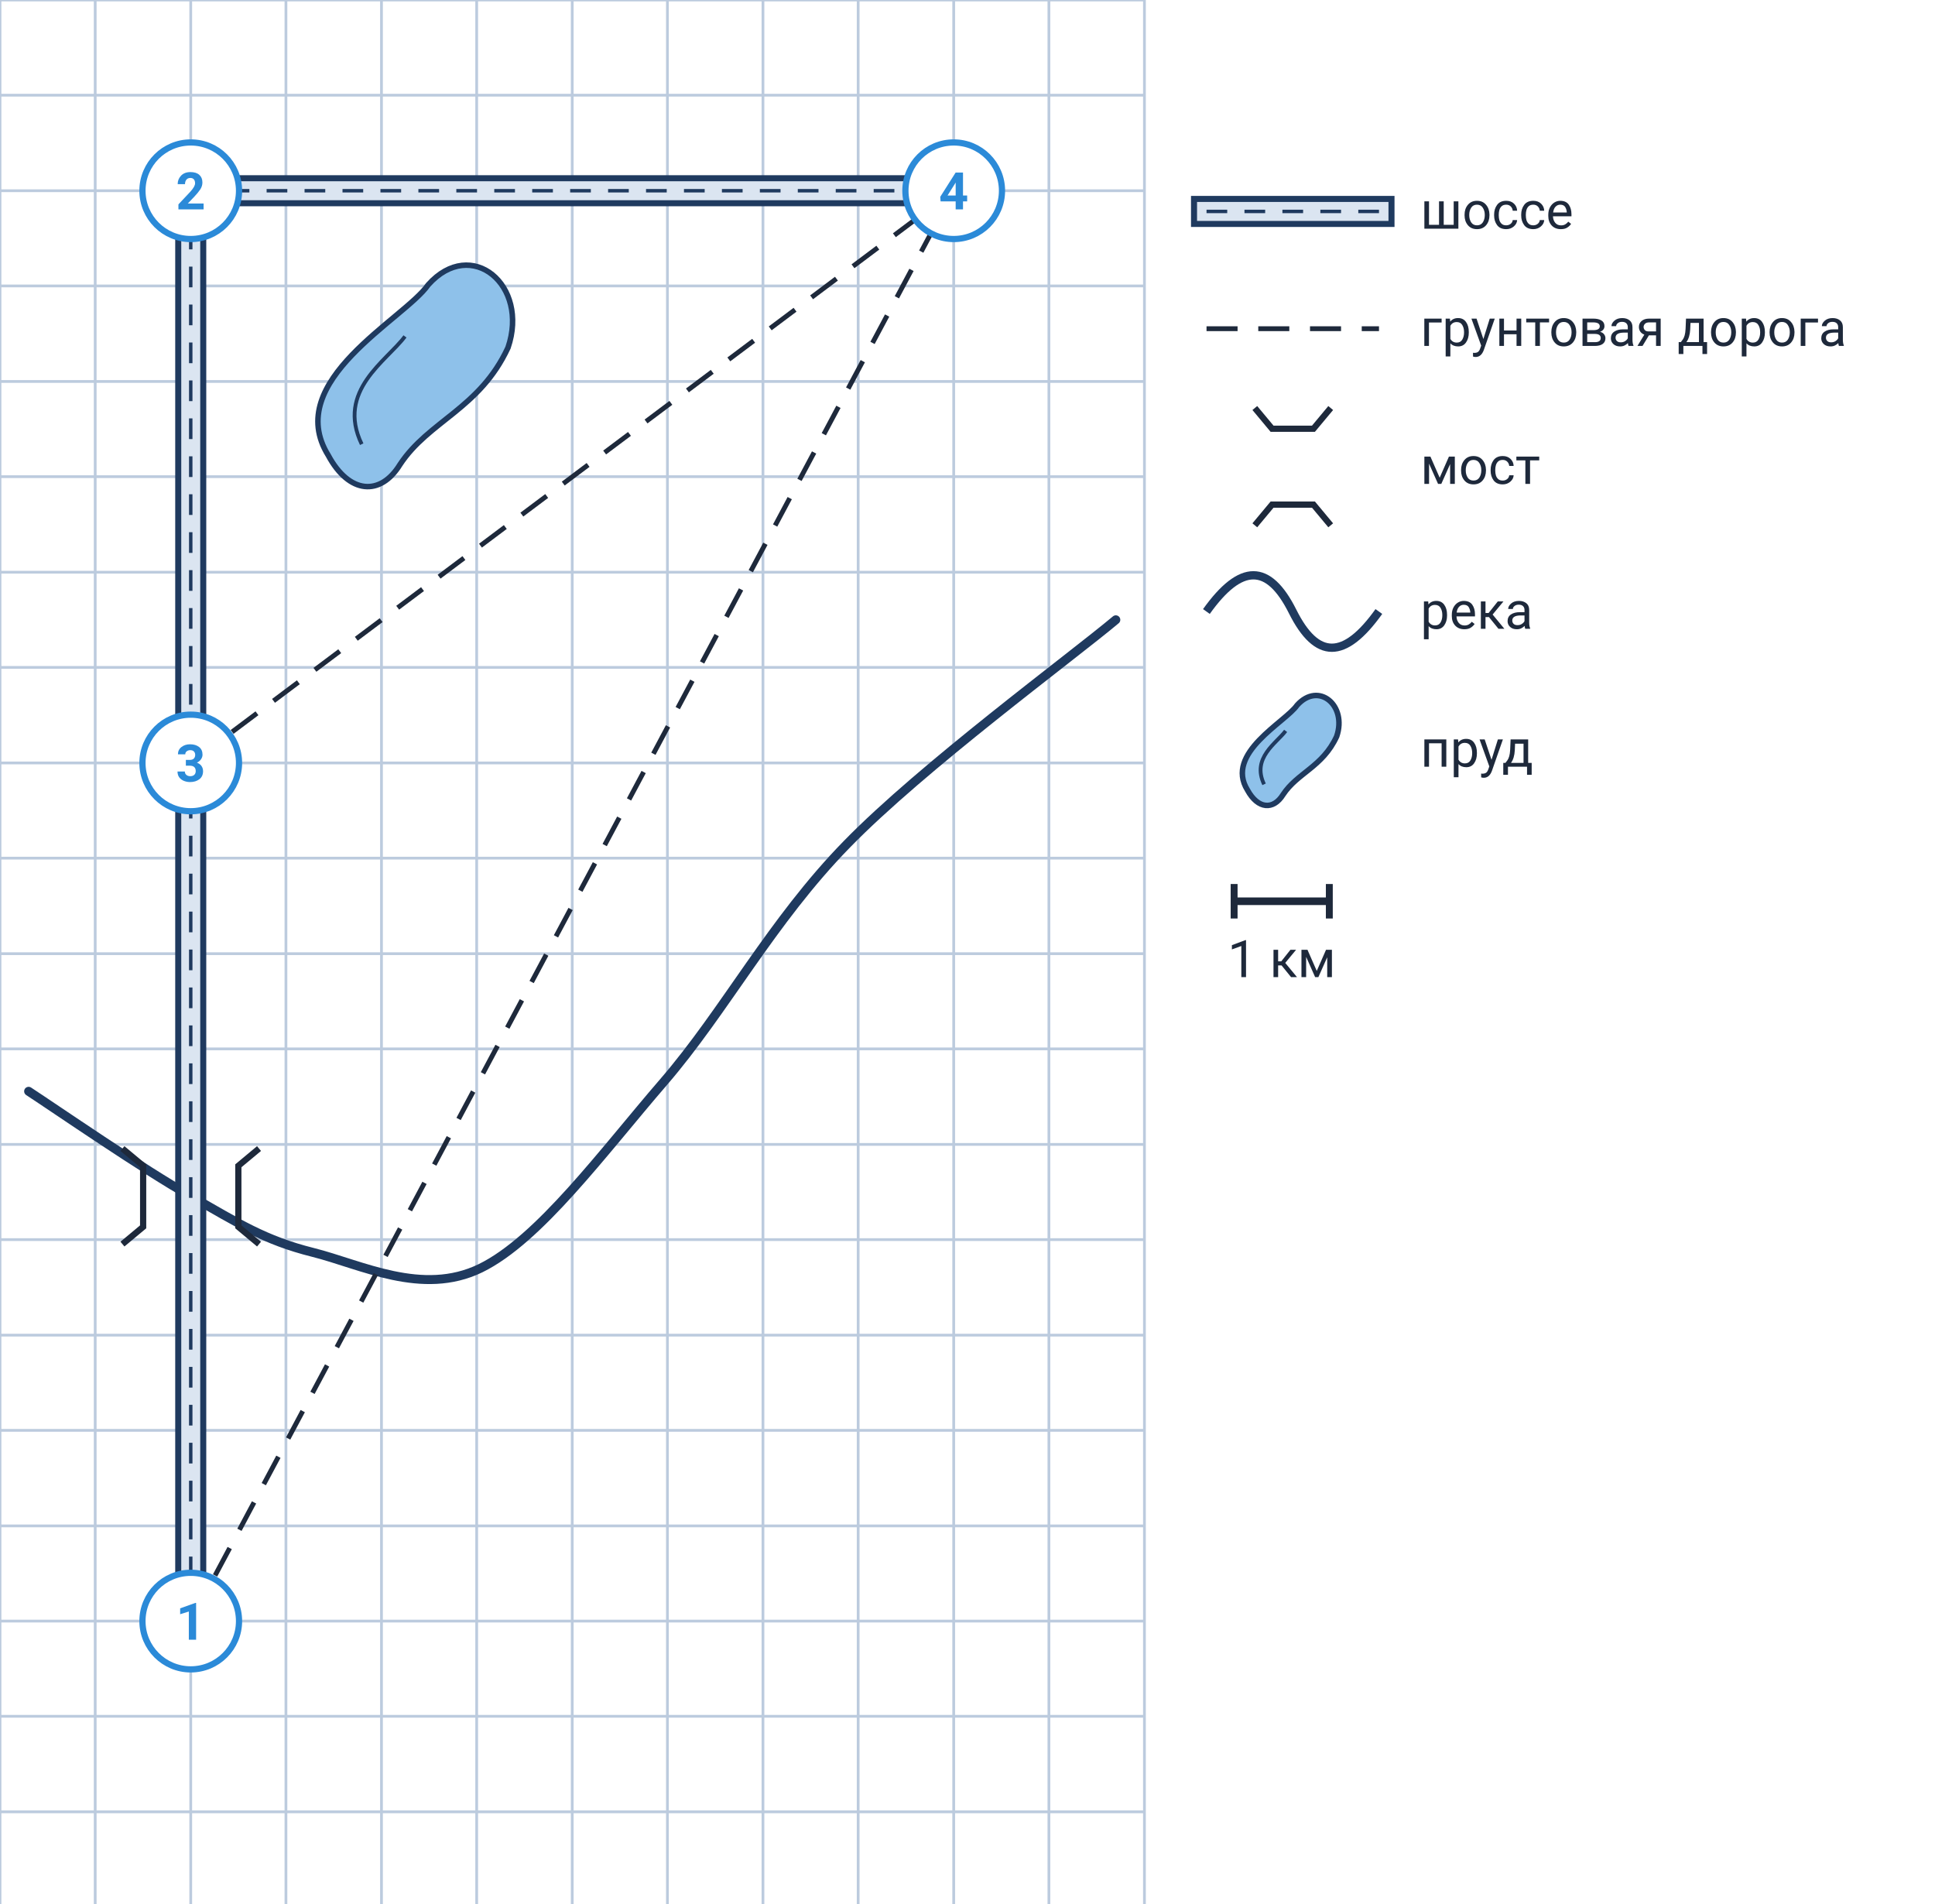
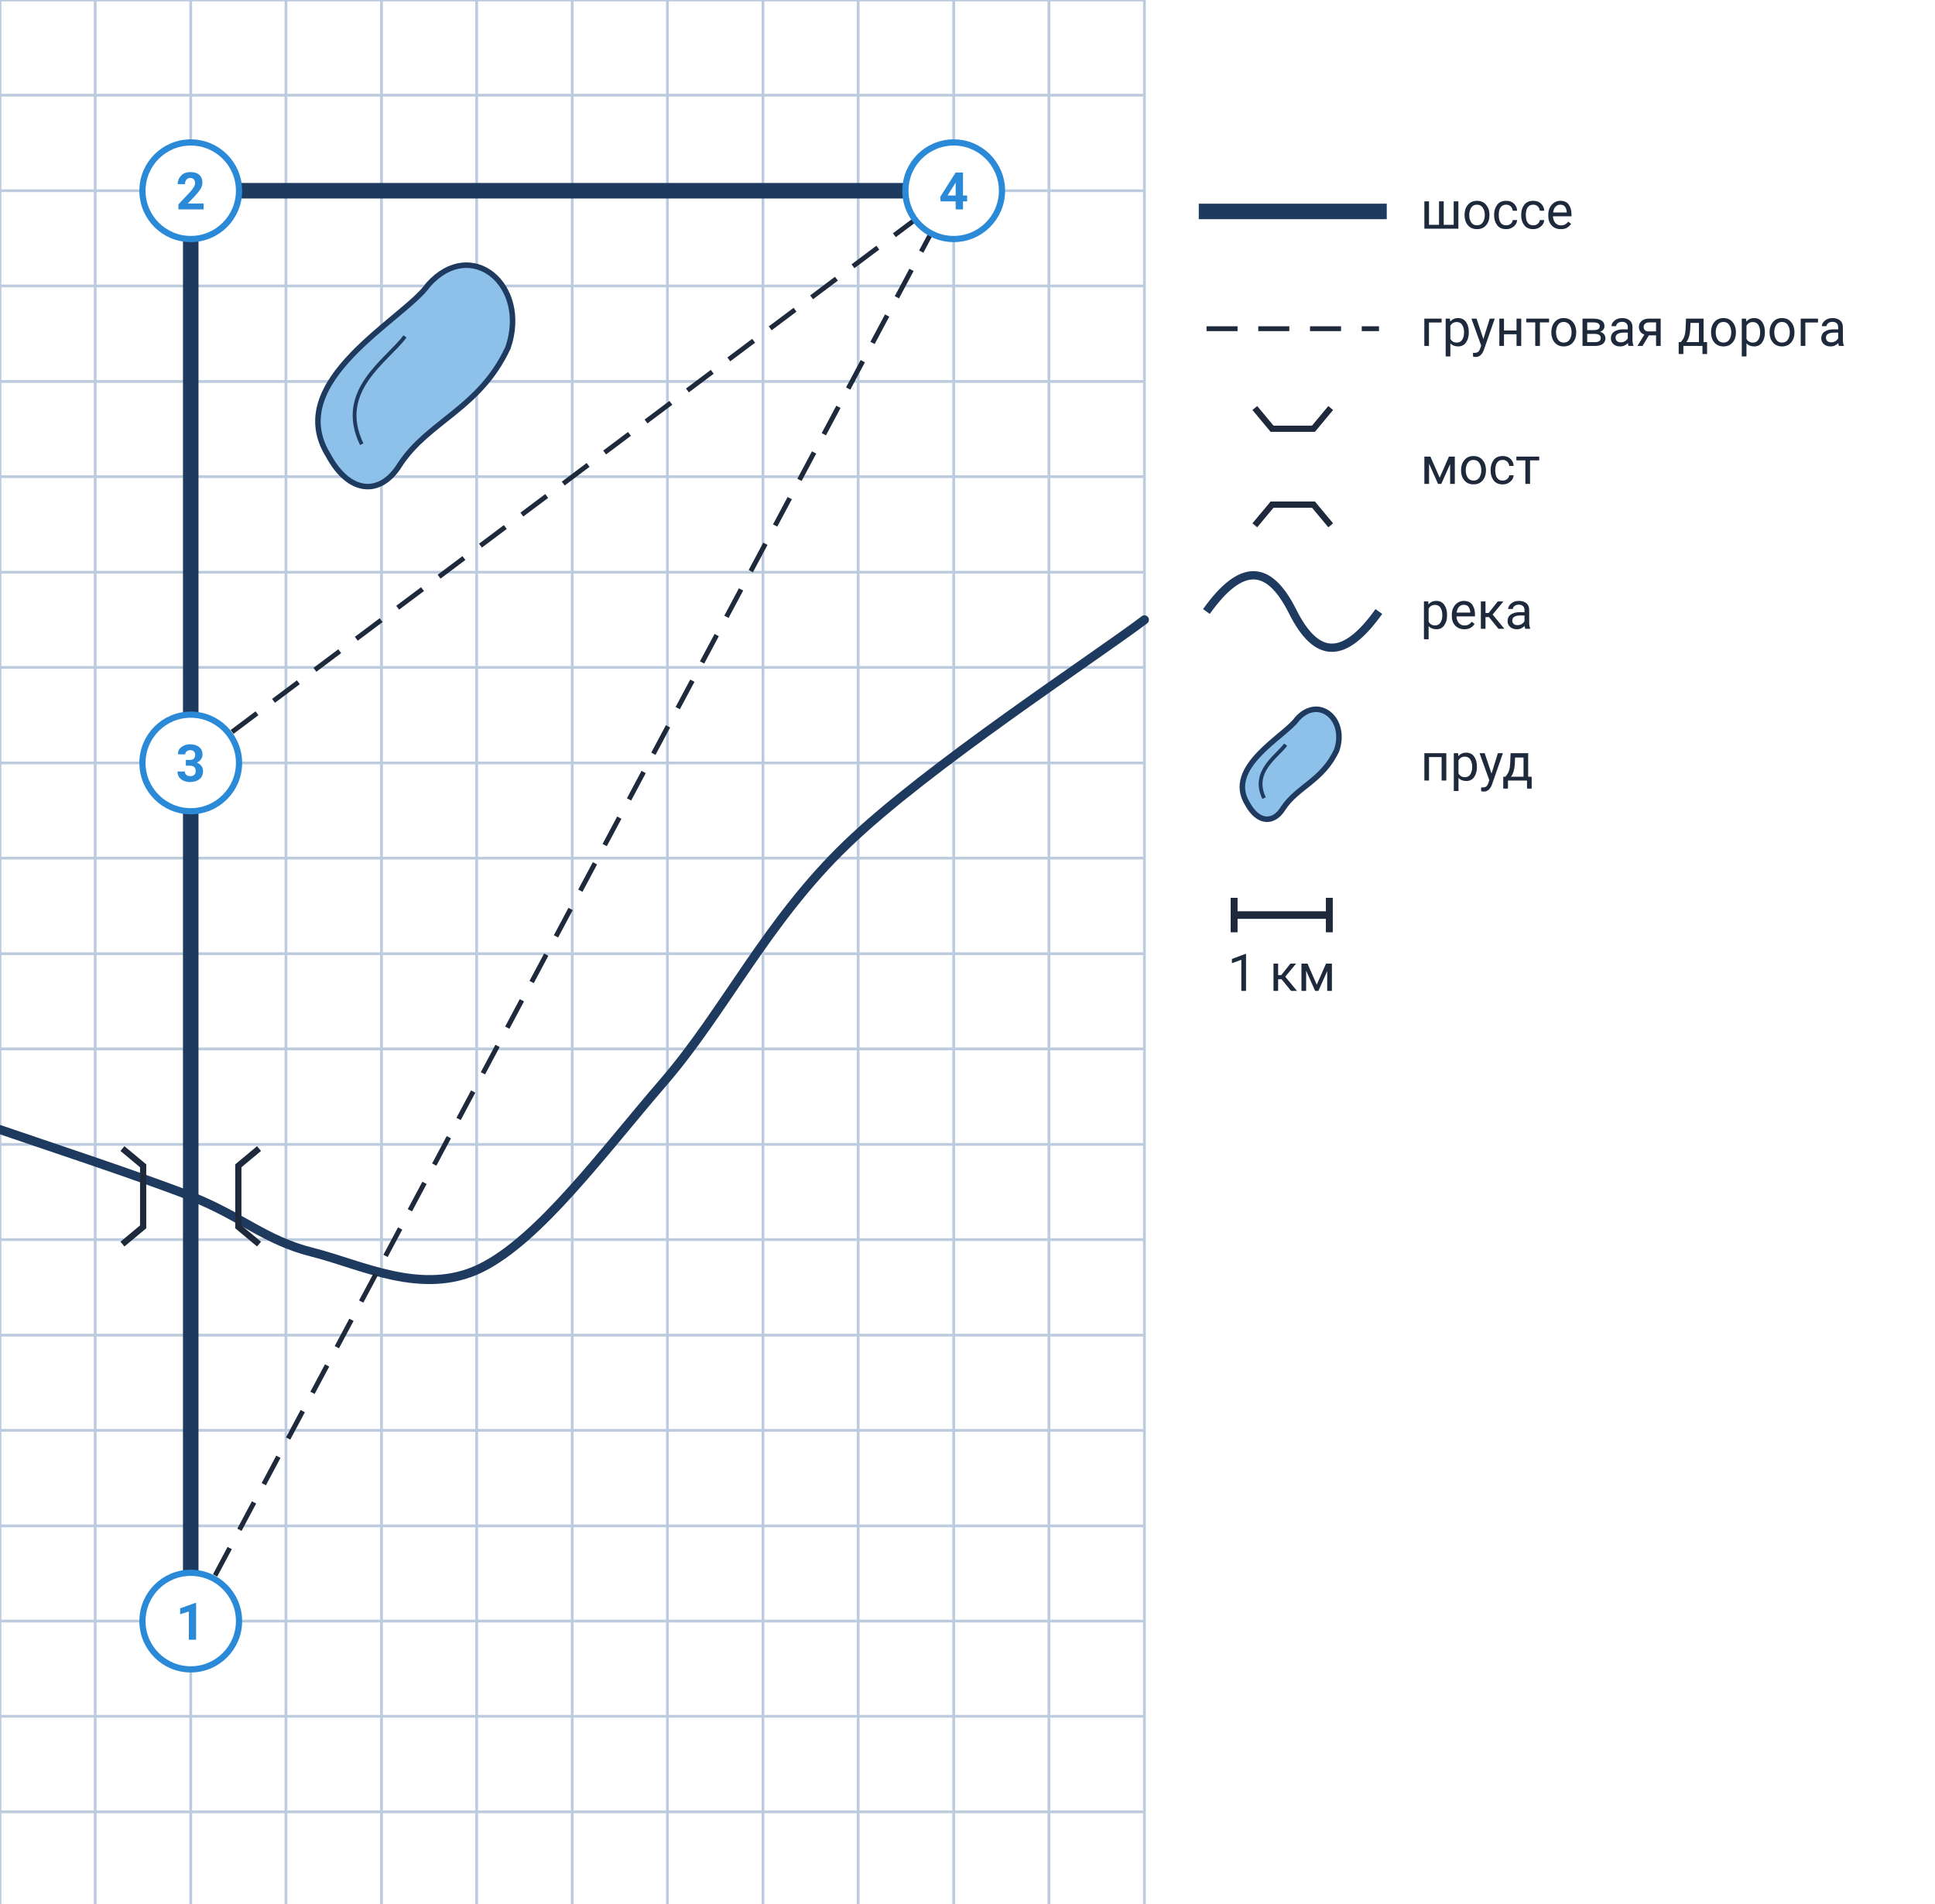
<svg xmlns="http://www.w3.org/2000/svg" viewBox="0 0 561 552" width="561" height="552">
  <rect width="561" height="552" fill="white" />
  <rect width="562" height="553" fill="white" />
  <line x1="0.0" y1="0.0" x2="0.0" y2="552.9" stroke="#bccbde" stroke-width="0.8" stroke-linecap="butt" />
  <line x1="27.6" y1="0.0" x2="27.6" y2="552.9" stroke="#bccbde" stroke-width="0.8" stroke-linecap="butt" />
  <line x1="55.3" y1="0.0" x2="55.3" y2="552.9" stroke="#bccbde" stroke-width="0.8" stroke-linecap="butt" />
  <line x1="82.9" y1="0.0" x2="82.9" y2="552.9" stroke="#bccbde" stroke-width="0.8" stroke-linecap="butt" />
  <line x1="110.6" y1="0.0" x2="110.6" y2="552.9" stroke="#bccbde" stroke-width="0.8" stroke-linecap="butt" />
  <line x1="138.2" y1="0.0" x2="138.2" y2="552.9" stroke="#bccbde" stroke-width="0.8" stroke-linecap="butt" />
  <line x1="165.9" y1="0.0" x2="165.9" y2="552.9" stroke="#bccbde" stroke-width="0.8" stroke-linecap="butt" />
  <line x1="193.5" y1="0.0" x2="193.5" y2="552.9" stroke="#bccbde" stroke-width="0.8" stroke-linecap="butt" />
  <line x1="221.2" y1="0.0" x2="221.2" y2="552.9" stroke="#bccbde" stroke-width="0.8" stroke-linecap="butt" />
  <line x1="248.8" y1="0.0" x2="248.8" y2="552.9" stroke="#bccbde" stroke-width="0.8" stroke-linecap="butt" />
  <line x1="276.5" y1="0.0" x2="276.5" y2="552.9" stroke="#bccbde" stroke-width="0.8" stroke-linecap="butt" />
  <line x1="304.1" y1="0.0" x2="304.1" y2="552.9" stroke="#bccbde" stroke-width="0.8" stroke-linecap="butt" />
  <line x1="331.8" y1="0.0" x2="331.8" y2="552.9" stroke="#bccbde" stroke-width="0.8" stroke-linecap="butt" />
  <line x1="0.0" y1="0.0" x2="331.8" y2="0.0" stroke="#bccbde" stroke-width="0.8" stroke-linecap="butt" />
  <line x1="0.0" y1="27.6" x2="331.8" y2="27.6" stroke="#bccbde" stroke-width="0.8" stroke-linecap="butt" />
  <line x1="0.0" y1="55.3" x2="331.8" y2="55.3" stroke="#bccbde" stroke-width="0.8" stroke-linecap="butt" />
  <line x1="0.0" y1="82.9" x2="331.8" y2="82.9" stroke="#bccbde" stroke-width="0.8" stroke-linecap="butt" />
  <line x1="0.0" y1="110.6" x2="331.8" y2="110.6" stroke="#bccbde" stroke-width="0.8" stroke-linecap="butt" />
  <line x1="0.0" y1="138.2" x2="331.8" y2="138.2" stroke="#bccbde" stroke-width="0.8" stroke-linecap="butt" />
  <line x1="0.0" y1="165.9" x2="331.8" y2="165.9" stroke="#bccbde" stroke-width="0.8" stroke-linecap="butt" />
  <line x1="0.0" y1="193.5" x2="331.8" y2="193.5" stroke="#bccbde" stroke-width="0.8" stroke-linecap="butt" />
  <line x1="0.0" y1="221.2" x2="331.8" y2="221.2" stroke="#bccbde" stroke-width="0.8" stroke-linecap="butt" />
  <line x1="0.0" y1="248.8" x2="331.8" y2="248.8" stroke="#bccbde" stroke-width="0.8" stroke-linecap="butt" />
  <line x1="0.0" y1="276.5" x2="331.8" y2="276.5" stroke="#bccbde" stroke-width="0.8" stroke-linecap="butt" />
  <line x1="0.0" y1="304.1" x2="331.8" y2="304.1" stroke="#bccbde" stroke-width="0.8" stroke-linecap="butt" />
  <line x1="0.0" y1="331.8" x2="331.8" y2="331.8" stroke="#bccbde" stroke-width="0.8" stroke-linecap="butt" />
  <line x1="0.0" y1="359.4" x2="331.8" y2="359.4" stroke="#bccbde" stroke-width="0.8" stroke-linecap="butt" />
  <line x1="0.0" y1="387.1" x2="331.8" y2="387.1" stroke="#bccbde" stroke-width="0.8" stroke-linecap="butt" />
  <line x1="0.0" y1="414.7" x2="331.8" y2="414.7" stroke="#bccbde" stroke-width="0.8" stroke-linecap="butt" />
  <line x1="0.0" y1="442.4" x2="331.8" y2="442.4" stroke="#bccbde" stroke-width="0.8" stroke-linecap="butt" />
  <line x1="0.0" y1="470.0" x2="331.8" y2="470.0" stroke="#bccbde" stroke-width="0.8" stroke-linecap="butt" />
  <line x1="0.0" y1="497.6" x2="331.8" y2="497.6" stroke="#bccbde" stroke-width="0.8" stroke-linecap="butt" />
  <line x1="0.0" y1="525.3" x2="331.8" y2="525.3" stroke="#bccbde" stroke-width="0.8" stroke-linecap="butt" />
-   <path d="M323.5,179.7 C310.5,190.6 267.3,222.4 245.5,244.8 C223.7,267.1 210.1,293.2 192.4,313.7 C174.7,334.2 156.3,359.4 139.3,367.7 C122.4,375.9 104.7,366.6 90.7,363.1 C76.7,359.6 69.0,354.6 55.3,346.8 C41.6,339.1 16.1,321.5 8.3,316.4" fill="none" stroke="#1f3a5f" stroke-width="2.6" stroke-linecap="round" />
+   <path d="M331.8,179.7 C317.4,190.6 268.7,222.4 245.5,244.8 C222.3,267.1 210.1,293.2 192.4,313.7 C174.7,334.2 156.3,359.4 139.3,367.7 C122.4,375.9 104.7,366.6 90.7,363.1 C76.7,359.6 70.4,352.8 55.3,346.8 C40.2,340.9 9.2,330.7 0.0,327.5" fill="none" stroke="#1f3a5f" stroke-width="2.6" stroke-linecap="round" />
  <line x1="55.3" y1="221.2" x2="276.5" y2="55.3" stroke="#1e293b" stroke-width="1.4" stroke-linecap="butt" stroke-dasharray="9 6" />
  <line x1="55.3" y1="470.0" x2="276.5" y2="55.3" stroke="#1e293b" stroke-width="1.4" stroke-linecap="butt" stroke-dasharray="9 6" />
-   <line x1="55.3" y1="55.3" x2="276.5" y2="55.3" stroke="#1f3a5f" stroke-width="9" stroke-linecap="square" />
-   <line x1="55.3" y1="55.3" x2="276.5" y2="55.3" stroke="#dbe5f1" stroke-width="5.5" stroke-linecap="square" />
-   <line x1="55.3" y1="55.3" x2="276.5" y2="55.3" stroke="#1f3a5f" stroke-width="1" stroke-linecap="butt" stroke-dasharray="6 5" />
-   <line x1="55.3" y1="55.3" x2="55.3" y2="470.0" stroke="#1f3a5f" stroke-width="9" stroke-linecap="square" />
-   <line x1="55.3" y1="55.3" x2="55.3" y2="470.0" stroke="#dbe5f1" stroke-width="5.5" stroke-linecap="square" />
-   <line x1="55.3" y1="55.3" x2="55.3" y2="470.0" stroke="#1f3a5f" stroke-width="1" stroke-linecap="butt" stroke-dasharray="6 5" />
+   <line x1="55.3" y1="55.3" x2="276.5" y2="55.3" stroke="#1f3a5f" stroke-width="4.5" stroke-linecap="square" />
+   <line x1="55.3" y1="55.3" x2="55.3" y2="470.0" stroke="#1f3a5f" stroke-width="4.5" stroke-linecap="square" />
  <path d="M35.5,333.0 L41.5,338.0 L41.5,355.7 L35.5,360.7" fill="none" stroke="#1e293b" stroke-width="1.8" />
  <path d="M75.1,333.0 L69.1,338.0 L69.1,355.7 L75.1,360.7" fill="none" stroke="#1e293b" stroke-width="1.8" />
  <g transform="translate(121.6 108.4) rotate(-35)">
    <path d="M-35.2,4.2 C-33.8,-21.2 5.6,-15.5 16.9,-19.7 C35.2,-24.0 40.9,-2.8 25.4,8.5 C8.5,18.3 -5.6,12.7 -19.7,18.3 C-29.6,22.6 -36.7,16.9 -35.2,4.2Z" fill="#8ec1ea" stroke="#1f3a5f" stroke-width="1.6" />
    <path d="M-25.4,7.1 C-22.6,-9.9 -5.6,-8.5 2.8,-11.3" fill="none" stroke="#1f3a5f" stroke-width="1.1" />
  </g>
  <circle cx="55.3" cy="470.0" r="14" fill="white" stroke="#2b8ad8" stroke-width="1.8" />
  <text x="55.3" y="475.4" font-size="15" text-anchor="middle" fill="#2b8ad8" font-weight="bold" font-family="-apple-system,Segoe UI,Roboto,Arial,sans-serif">1</text>
  <circle cx="55.3" cy="221.2" r="14" fill="white" stroke="#2b8ad8" stroke-width="1.8" />
  <text x="55.3" y="226.6" font-size="15" text-anchor="middle" fill="#2b8ad8" font-weight="bold" font-family="-apple-system,Segoe UI,Roboto,Arial,sans-serif">3</text>
  <circle cx="55.3" cy="55.3" r="14" fill="white" stroke="#2b8ad8" stroke-width="1.8" />
  <text x="55.3" y="60.7" font-size="15" text-anchor="middle" fill="#2b8ad8" font-weight="bold" font-family="-apple-system,Segoe UI,Roboto,Arial,sans-serif">2</text>
  <circle cx="276.5" cy="55.3" r="14" fill="white" stroke="#2b8ad8" stroke-width="1.8" />
  <text x="276.5" y="60.7" font-size="15" text-anchor="middle" fill="#2b8ad8" font-weight="bold" font-family="-apple-system,Segoe UI,Roboto,Arial,sans-serif">4</text>
-   <line x1="349.8" y1="61.3" x2="399.8" y2="61.3" stroke="#1f3a5f" stroke-width="9" stroke-linecap="square" />
-   <line x1="349.8" y1="61.3" x2="399.8" y2="61.3" stroke="#dbe5f1" stroke-width="5.5" stroke-linecap="square" />
-   <line x1="349.8" y1="61.3" x2="399.8" y2="61.3" stroke="#1f3a5f" stroke-width="1" stroke-linecap="butt" stroke-dasharray="6 5" />
+   <line x1="349.8" y1="61.3" x2="399.8" y2="61.3" stroke="#1f3a5f" stroke-width="4.5" stroke-linecap="square" />
  <text x="411.8" y="66.3" font-size="15" text-anchor="start" fill="#1e293b" font-weight="normal" font-family="-apple-system,Segoe UI,Roboto,Arial,sans-serif">шоссе</text>
  <line x1="349.8" y1="95.3" x2="399.8" y2="95.3" stroke="#1e293b" stroke-width="1.4" stroke-linecap="butt" stroke-dasharray="9 6" />
  <text x="411.8" y="100.3" font-size="15" text-anchor="start" fill="#1e293b" font-weight="normal" font-family="-apple-system,Segoe UI,Roboto,Arial,sans-serif">грунтовая дорога</text>
  <path d="M363.8,118.3 L368.8,124.3 L380.8,124.3 L385.8,118.3" fill="none" stroke="#1e293b" stroke-width="1.8" />
  <path d="M363.8,152.3 L368.8,146.3 L380.8,146.3 L385.8,152.3" fill="none" stroke="#1e293b" stroke-width="1.8" />
  <text x="411.8" y="140.3" font-size="15" text-anchor="start" fill="#1e293b" font-weight="normal" font-family="-apple-system,Segoe UI,Roboto,Arial,sans-serif">мост</text>
  <path d="M349.765,177.294 c10,-14 18,-14 25,0 s15,14 25,0" fill="none" stroke="#1f3a5f" stroke-width="2.4" />
  <text x="411.8" y="182.3" font-size="15" text-anchor="start" fill="#1e293b" font-weight="normal" font-family="-apple-system,Segoe UI,Roboto,Arial,sans-serif">река</text>
-   <g transform="translate(374.8 217.3) rotate(-35)">
+   <g transform="translate(374.8 221.3) rotate(-35)">
    <path d="M-17.5,2.1 C-16.8,-10.5 2.8,-7.7 8.4,-9.8 C17.5,-11.9 20.3,-1.4 12.6,4.2 C4.2,9.1 -2.8,6.3 -9.8,9.1 C-14.7,11.2 -18.2,8.4 -17.5,2.1Z" fill="#8ec1ea" stroke="#1f3a5f" stroke-width="1.6" />
    <path d="M-12.6,3.5 C-11.2,-4.9 -2.8,-4.2 1.4,-5.6" fill="none" stroke="#1f3a5f" stroke-width="1.1" />
  </g>
-   <text x="411.8" y="222.3" font-size="15" text-anchor="start" fill="#1e293b" font-weight="normal" font-family="-apple-system,Segoe UI,Roboto,Arial,sans-serif">пруд</text>
-   <line x1="357.8" y1="261.3" x2="385.4" y2="261.3" stroke="#1e293b" stroke-width="2.2" stroke-linecap="butt" />
-   <line x1="357.8" y1="256.3" x2="357.8" y2="266.3" stroke="#1e293b" stroke-width="2" stroke-linecap="butt" />
-   <line x1="385.4" y1="256.3" x2="385.4" y2="266.3" stroke="#1e293b" stroke-width="2" stroke-linecap="butt" />
-   <text x="371.6" y="283.3" font-size="15" text-anchor="middle" fill="#1e293b" font-weight="normal" font-family="-apple-system,Segoe UI,Roboto,Arial,sans-serif">1 км</text>
+   <text x="411.8" y="226.3" font-size="15" text-anchor="start" fill="#1e293b" font-weight="normal" font-family="-apple-system,Segoe UI,Roboto,Arial,sans-serif">пруд</text>
+   <line x1="357.8" y1="265.3" x2="385.4" y2="265.3" stroke="#1e293b" stroke-width="2.2" stroke-linecap="butt" />
+   <line x1="357.8" y1="260.3" x2="357.8" y2="270.3" stroke="#1e293b" stroke-width="2" stroke-linecap="butt" />
+   <line x1="385.4" y1="260.3" x2="385.4" y2="270.3" stroke="#1e293b" stroke-width="2" stroke-linecap="butt" />
+   <text x="371.6" y="287.3" font-size="15" text-anchor="middle" fill="#1e293b" font-weight="normal" font-family="-apple-system,Segoe UI,Roboto,Arial,sans-serif">1 км</text>
</svg>
